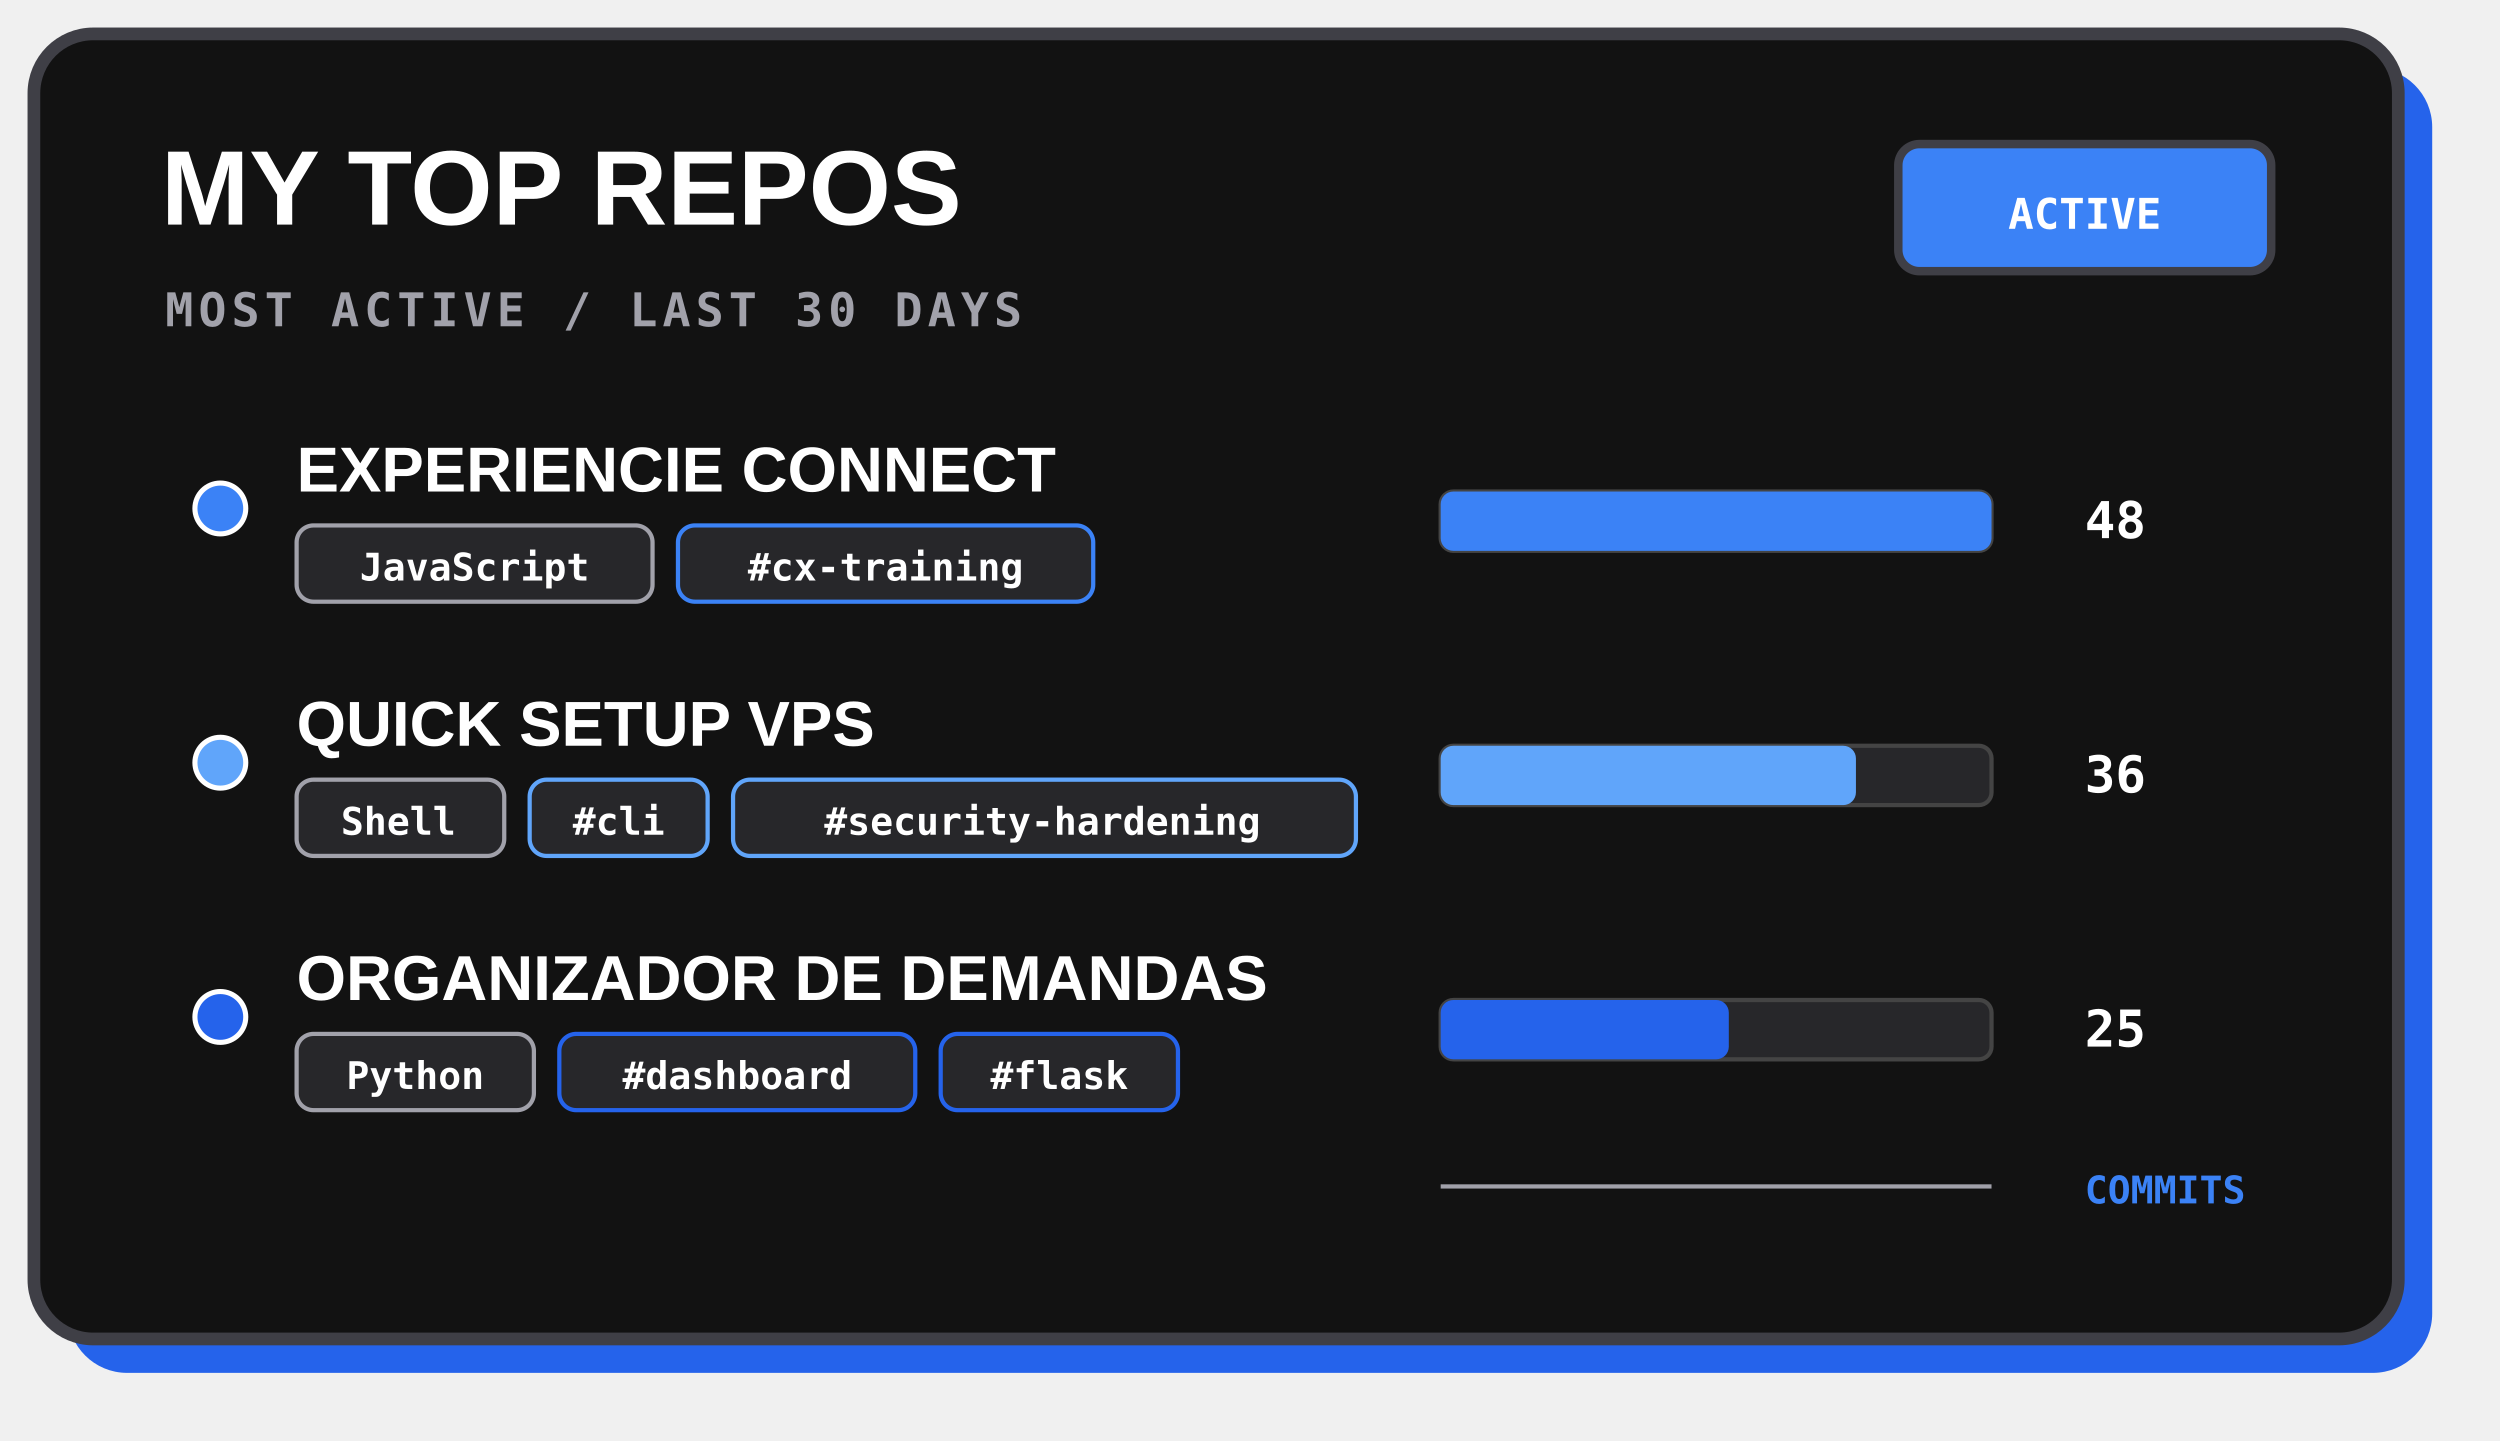
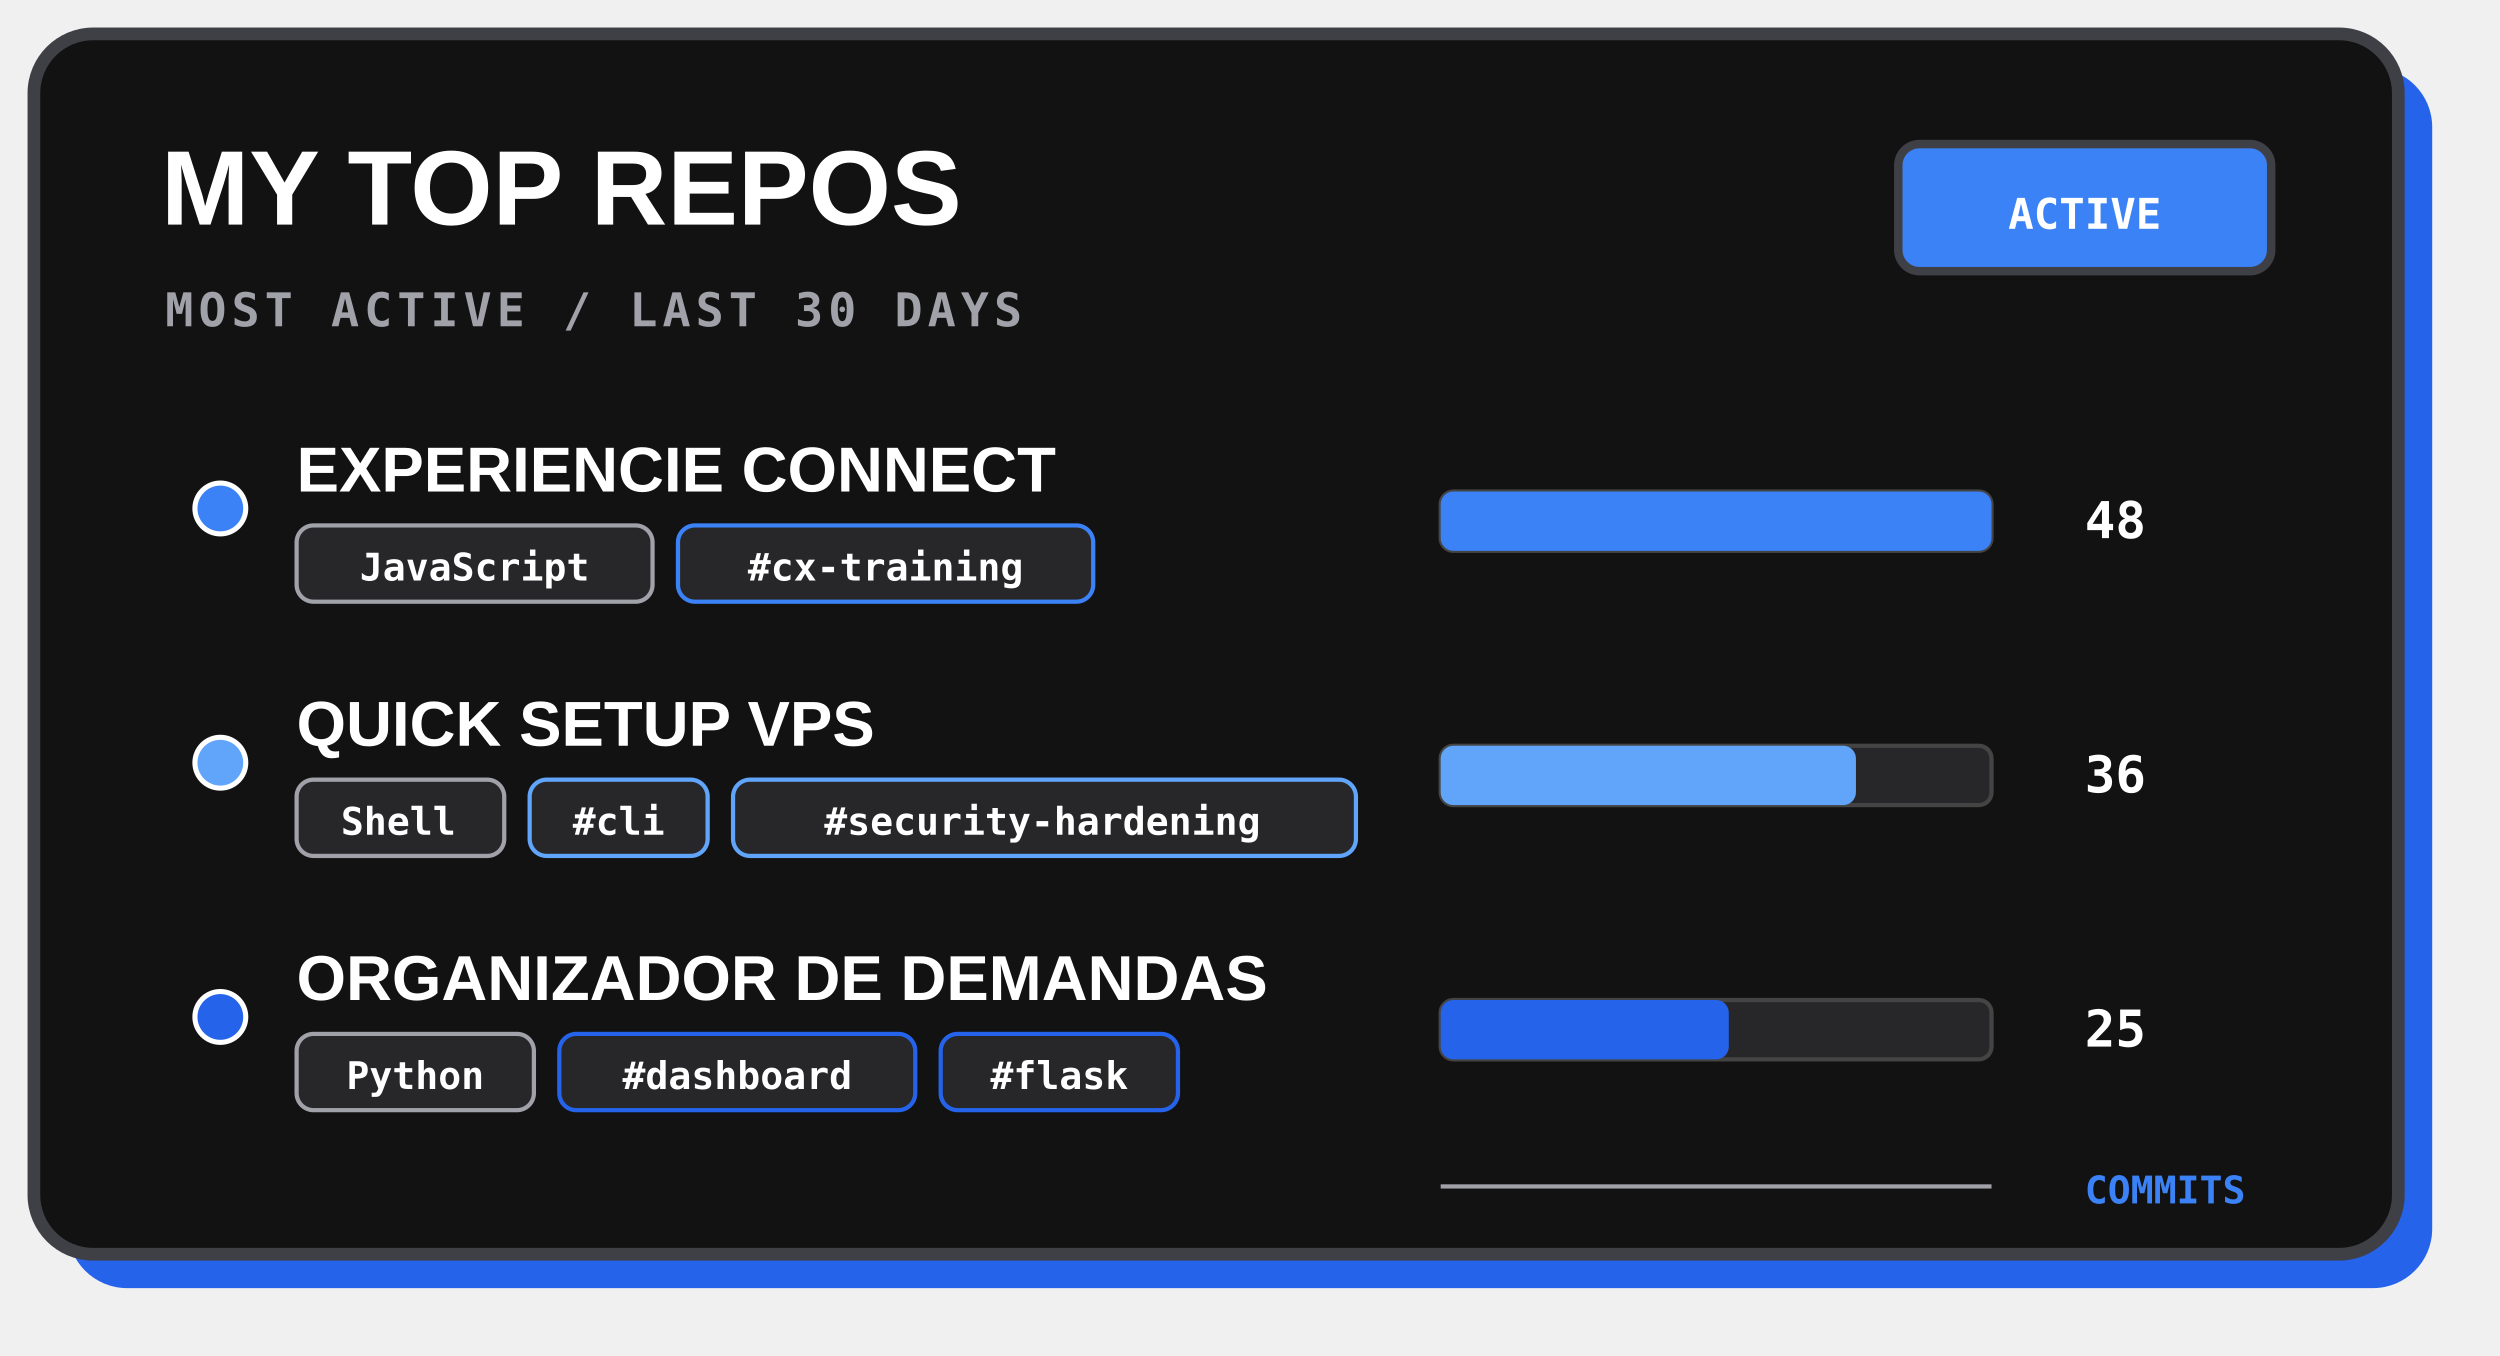
- <svg xmlns="http://www.w3.org/2000/svg" width="590" height="340" viewBox="0 0 590 340" role="img">
-   <rect x="16" y="16" width="558" height="308" rx="14" fill="#2563EB" />
-   <rect x="8" y="8" width="558" height="308" rx="14" fill="#121212" stroke="#3F3F46" stroke-width="3" />
+ <svg xmlns="http://www.w3.org/2000/svg" width="590" height="320" viewBox="0 0 590 320" role="img">
+   <rect x="16" y="16" width="558" height="288" rx="14" fill="#2563EB" />
+   <rect x="8" y="8" width="558" height="288" rx="14" fill="#121212" stroke="#3F3F46" stroke-width="3" />
  <text x="38" y="53" fill="#FFFFFF" font-family="Arial, sans-serif" font-size="25" font-weight="800">MY TOP REPOS</text>
  <text x="39" y="77" fill="#A1A1AA" font-family="monospace" font-size="11" font-weight="700" letter-spacing="1.2">MOST ACTIVE / LAST 30 DAYS</text>
  <rect x="448" y="34" width="88" height="30" rx="5" fill="#3B82F6" stroke="#3F3F46" stroke-width="2" />
  <text x="492" y="54" text-anchor="middle" fill="#FFFFFF" font-family="monospace" font-size="10" font-weight="700">ACTIVE</text>
  <circle cx="52" cy="120" r="6" fill="#3B82F6" stroke="#FFFFFF" stroke-width="1.2" />
  <text x="70" y="116" fill="#FFFFFF" font-family="Arial, sans-serif" font-size="15" font-weight="800">EXPERIENCIE CONNECT</text>
  <rect x="70" y="124" width="84" height="18" rx="4" fill="#27272A" stroke="#A1A1AA" stroke-width="1" />
  <text x="112" y="137" text-anchor="middle" fill="#FFFFFF" font-family="monospace" font-size="9" font-weight="700">JavaScript</text>
  <rect x="160" y="124" width="98" height="18" rx="4" fill="#27272A" stroke="#3B82F6" stroke-width="1" />
  <text x="209" y="137" text-anchor="middle" fill="#FFFFFF" font-family="monospace" font-size="9" font-weight="700">#cx-training</text>
  <rect x="340" y="116" width="130" height="14" rx="3" fill="#27272A" stroke="#444" stroke-width="1" />
  <rect x="340" y="116" width="130" height="14" rx="3" fill="#3B82F6" />
  <text x="492" y="127" fill="#FFFFFF" font-family="monospace" font-size="12" font-weight="700">48</text>
  <circle cx="52" cy="180" r="6" fill="#60A5FA" stroke="#FFFFFF" stroke-width="1.2" />
  <text x="70" y="176" fill="#FFFFFF" font-family="Arial, sans-serif" font-size="15" font-weight="800">QUICK SETUP VPS</text>
  <rect x="70" y="184" width="49" height="18" rx="4" fill="#27272A" stroke="#A1A1AA" stroke-width="1" />
  <text x="94" y="197" text-anchor="middle" fill="#FFFFFF" font-family="monospace" font-size="9" font-weight="700">Shell</text>
  <rect x="125" y="184" width="42" height="18" rx="4" fill="#27272A" stroke="#60A5FA" stroke-width="1" />
  <text x="146" y="197" text-anchor="middle" fill="#FFFFFF" font-family="monospace" font-size="9" font-weight="700">#cli</text>
  <rect x="173" y="184" width="147" height="18" rx="4" fill="#27272A" stroke="#60A5FA" stroke-width="1" />
  <text x="246" y="197" text-anchor="middle" fill="#FFFFFF" font-family="monospace" font-size="9" font-weight="700">#security-hardening</text>
  <rect x="340" y="176" width="130" height="14" rx="3" fill="#27272A" stroke="#444" stroke-width="1" />
  <rect x="340" y="176" width="98" height="14" rx="3" fill="#60A5FA" />
  <text x="492" y="187" fill="#FFFFFF" font-family="monospace" font-size="12" font-weight="700">36</text>
  <circle cx="52" cy="240" r="6" fill="#2563EB" stroke="#FFFFFF" stroke-width="1.2" />
  <text x="70" y="236" fill="#FFFFFF" font-family="Arial, sans-serif" font-size="15" font-weight="800">ORGANIZADOR DE DEMANDAS</text>
  <rect x="70" y="244" width="56" height="18" rx="4" fill="#27272A" stroke="#A1A1AA" stroke-width="1" />
  <text x="98" y="257" text-anchor="middle" fill="#FFFFFF" font-family="monospace" font-size="9" font-weight="700">Python</text>
  <rect x="132" y="244" width="84" height="18" rx="4" fill="#27272A" stroke="#2563EB" stroke-width="1" />
  <text x="174" y="257" text-anchor="middle" fill="#FFFFFF" font-family="monospace" font-size="9" font-weight="700">#dashboard</text>
  <rect x="222" y="244" width="56" height="18" rx="4" fill="#27272A" stroke="#2563EB" stroke-width="1" />
  <text x="250" y="257" text-anchor="middle" fill="#FFFFFF" font-family="monospace" font-size="9" font-weight="700">#flask</text>
  <rect x="340" y="236" width="130" height="14" rx="3" fill="#27272A" stroke="#444" stroke-width="1" />
  <rect x="340" y="236" width="68" height="14" rx="3" fill="#2563EB" />
  <text x="492" y="247" fill="#FFFFFF" font-family="monospace" font-size="12" font-weight="700">25</text>
  <path d="M340 280 H470" stroke="#A1A1AA" stroke-width="1" />
  <text x="492" y="284" fill="#3B82F6" font-family="monospace" font-size="9" font-weight="700">COMMITS</text>
</svg>
